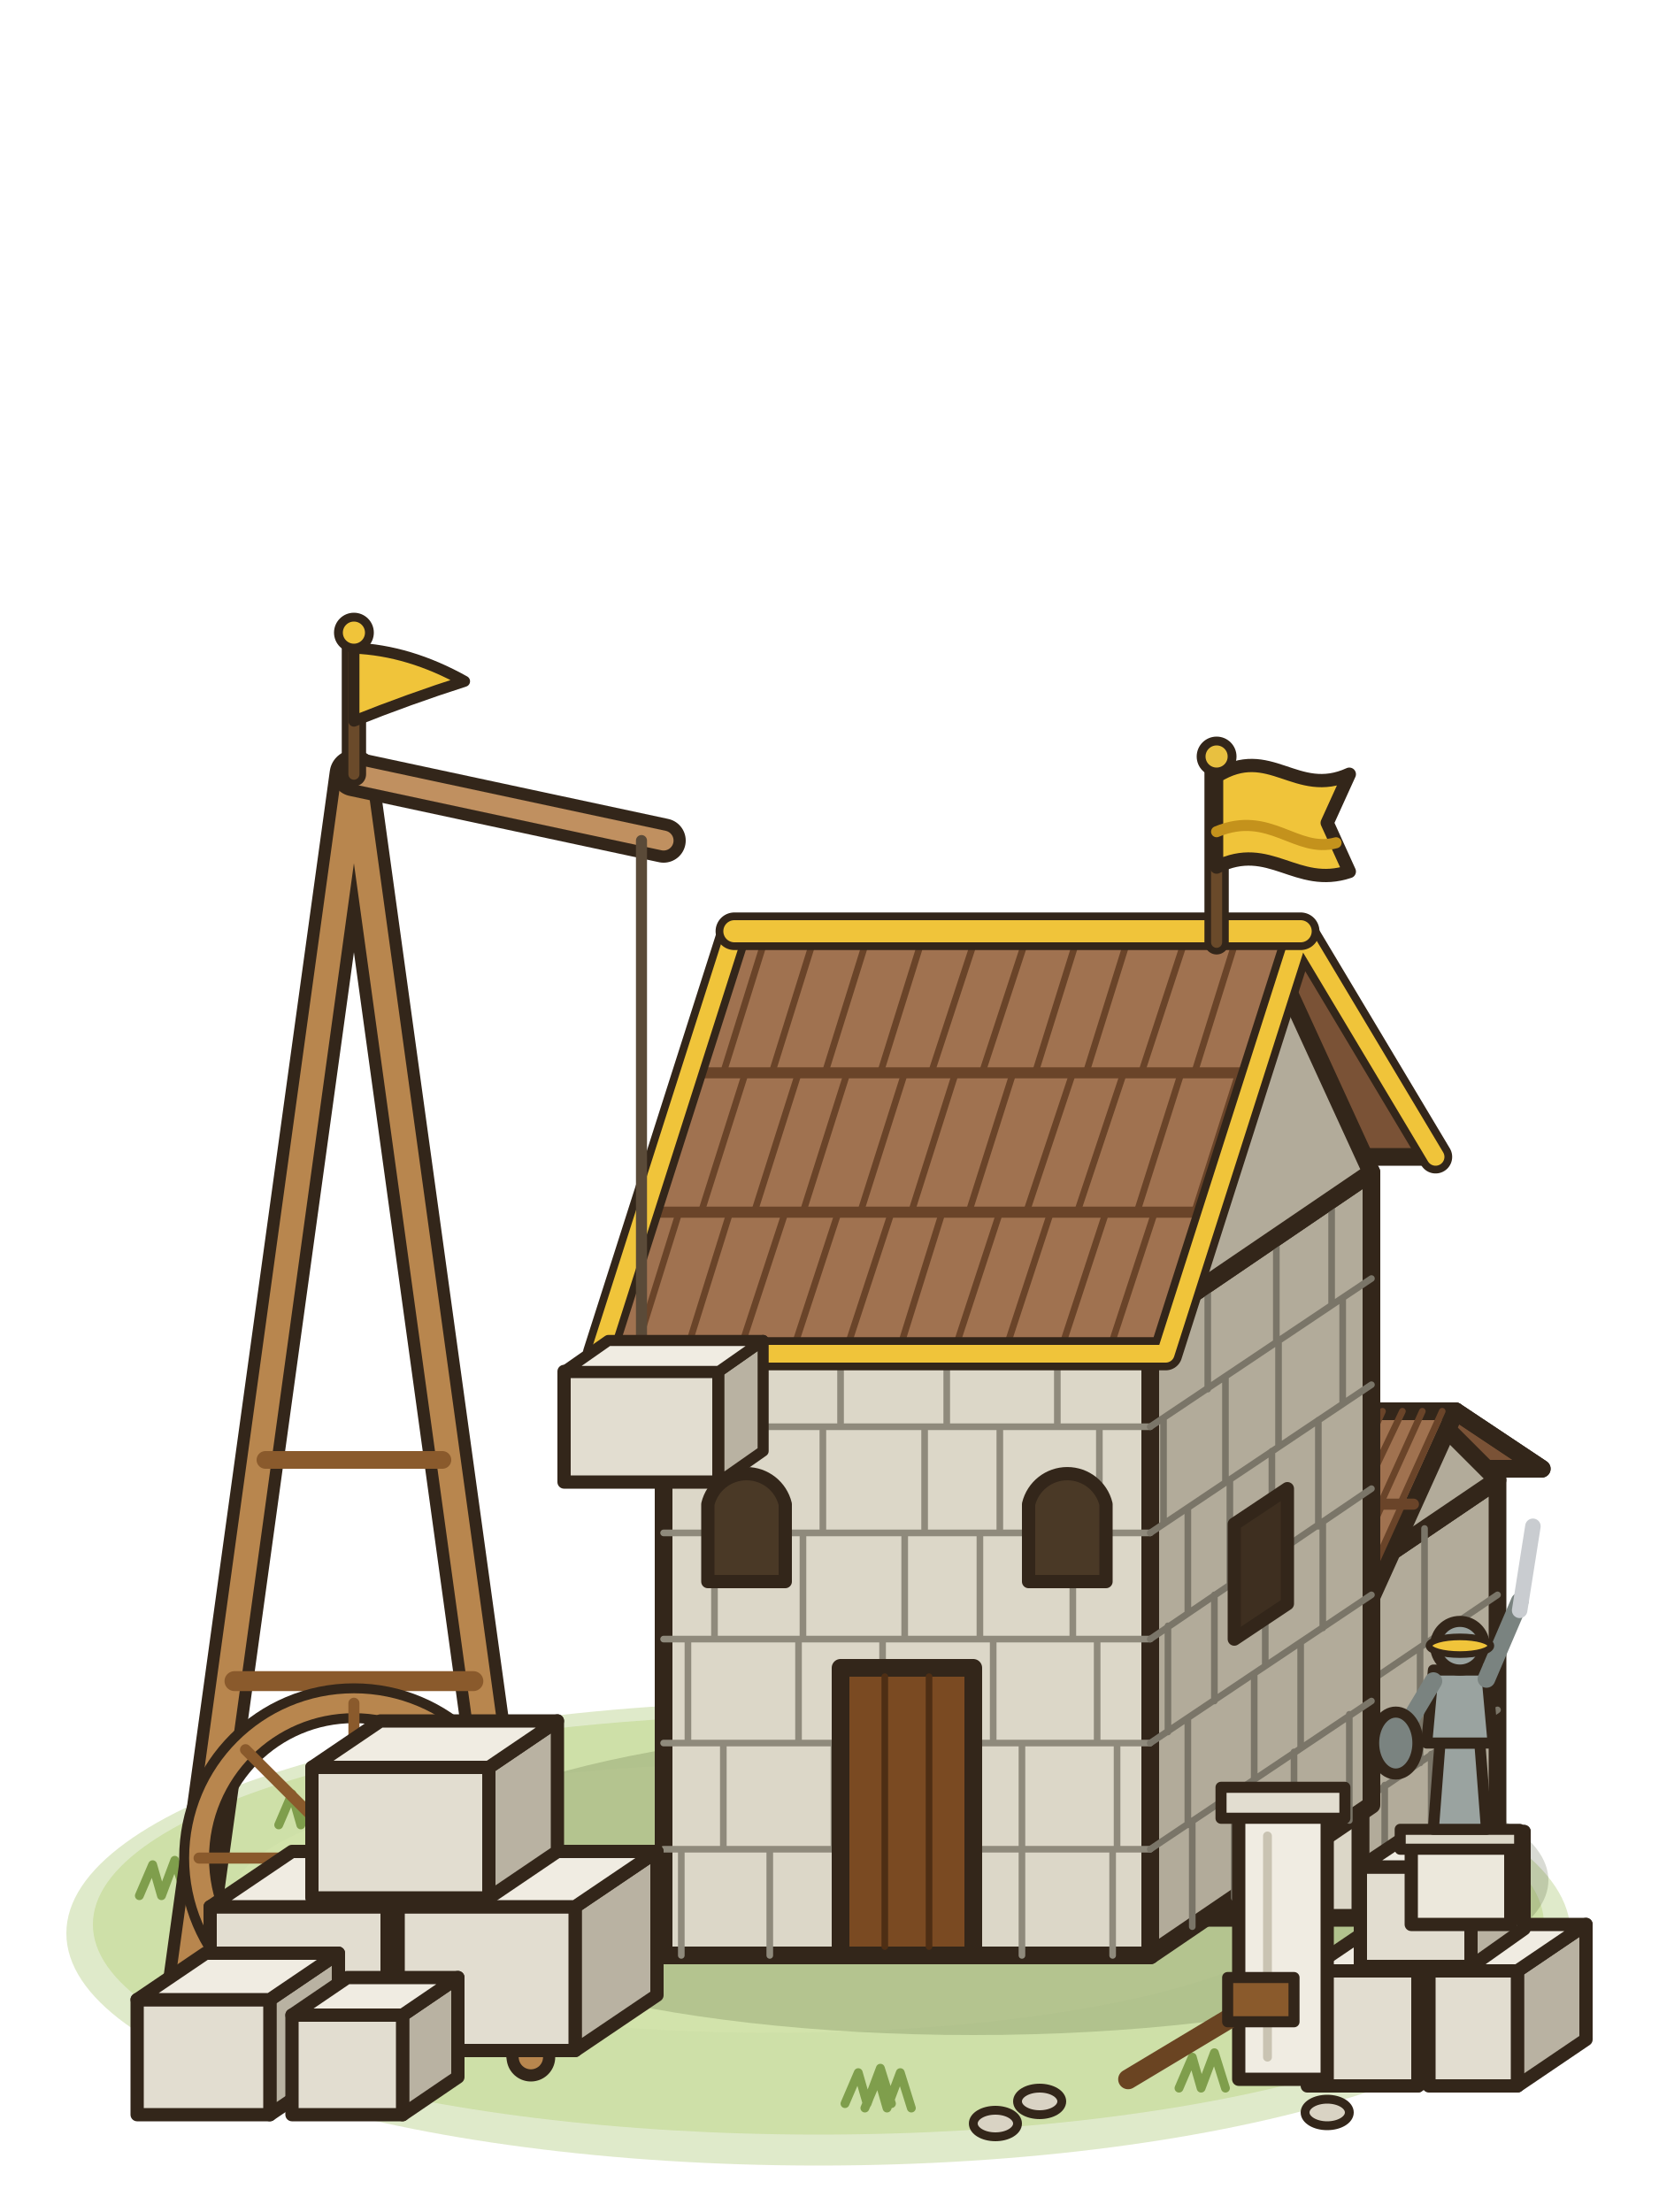
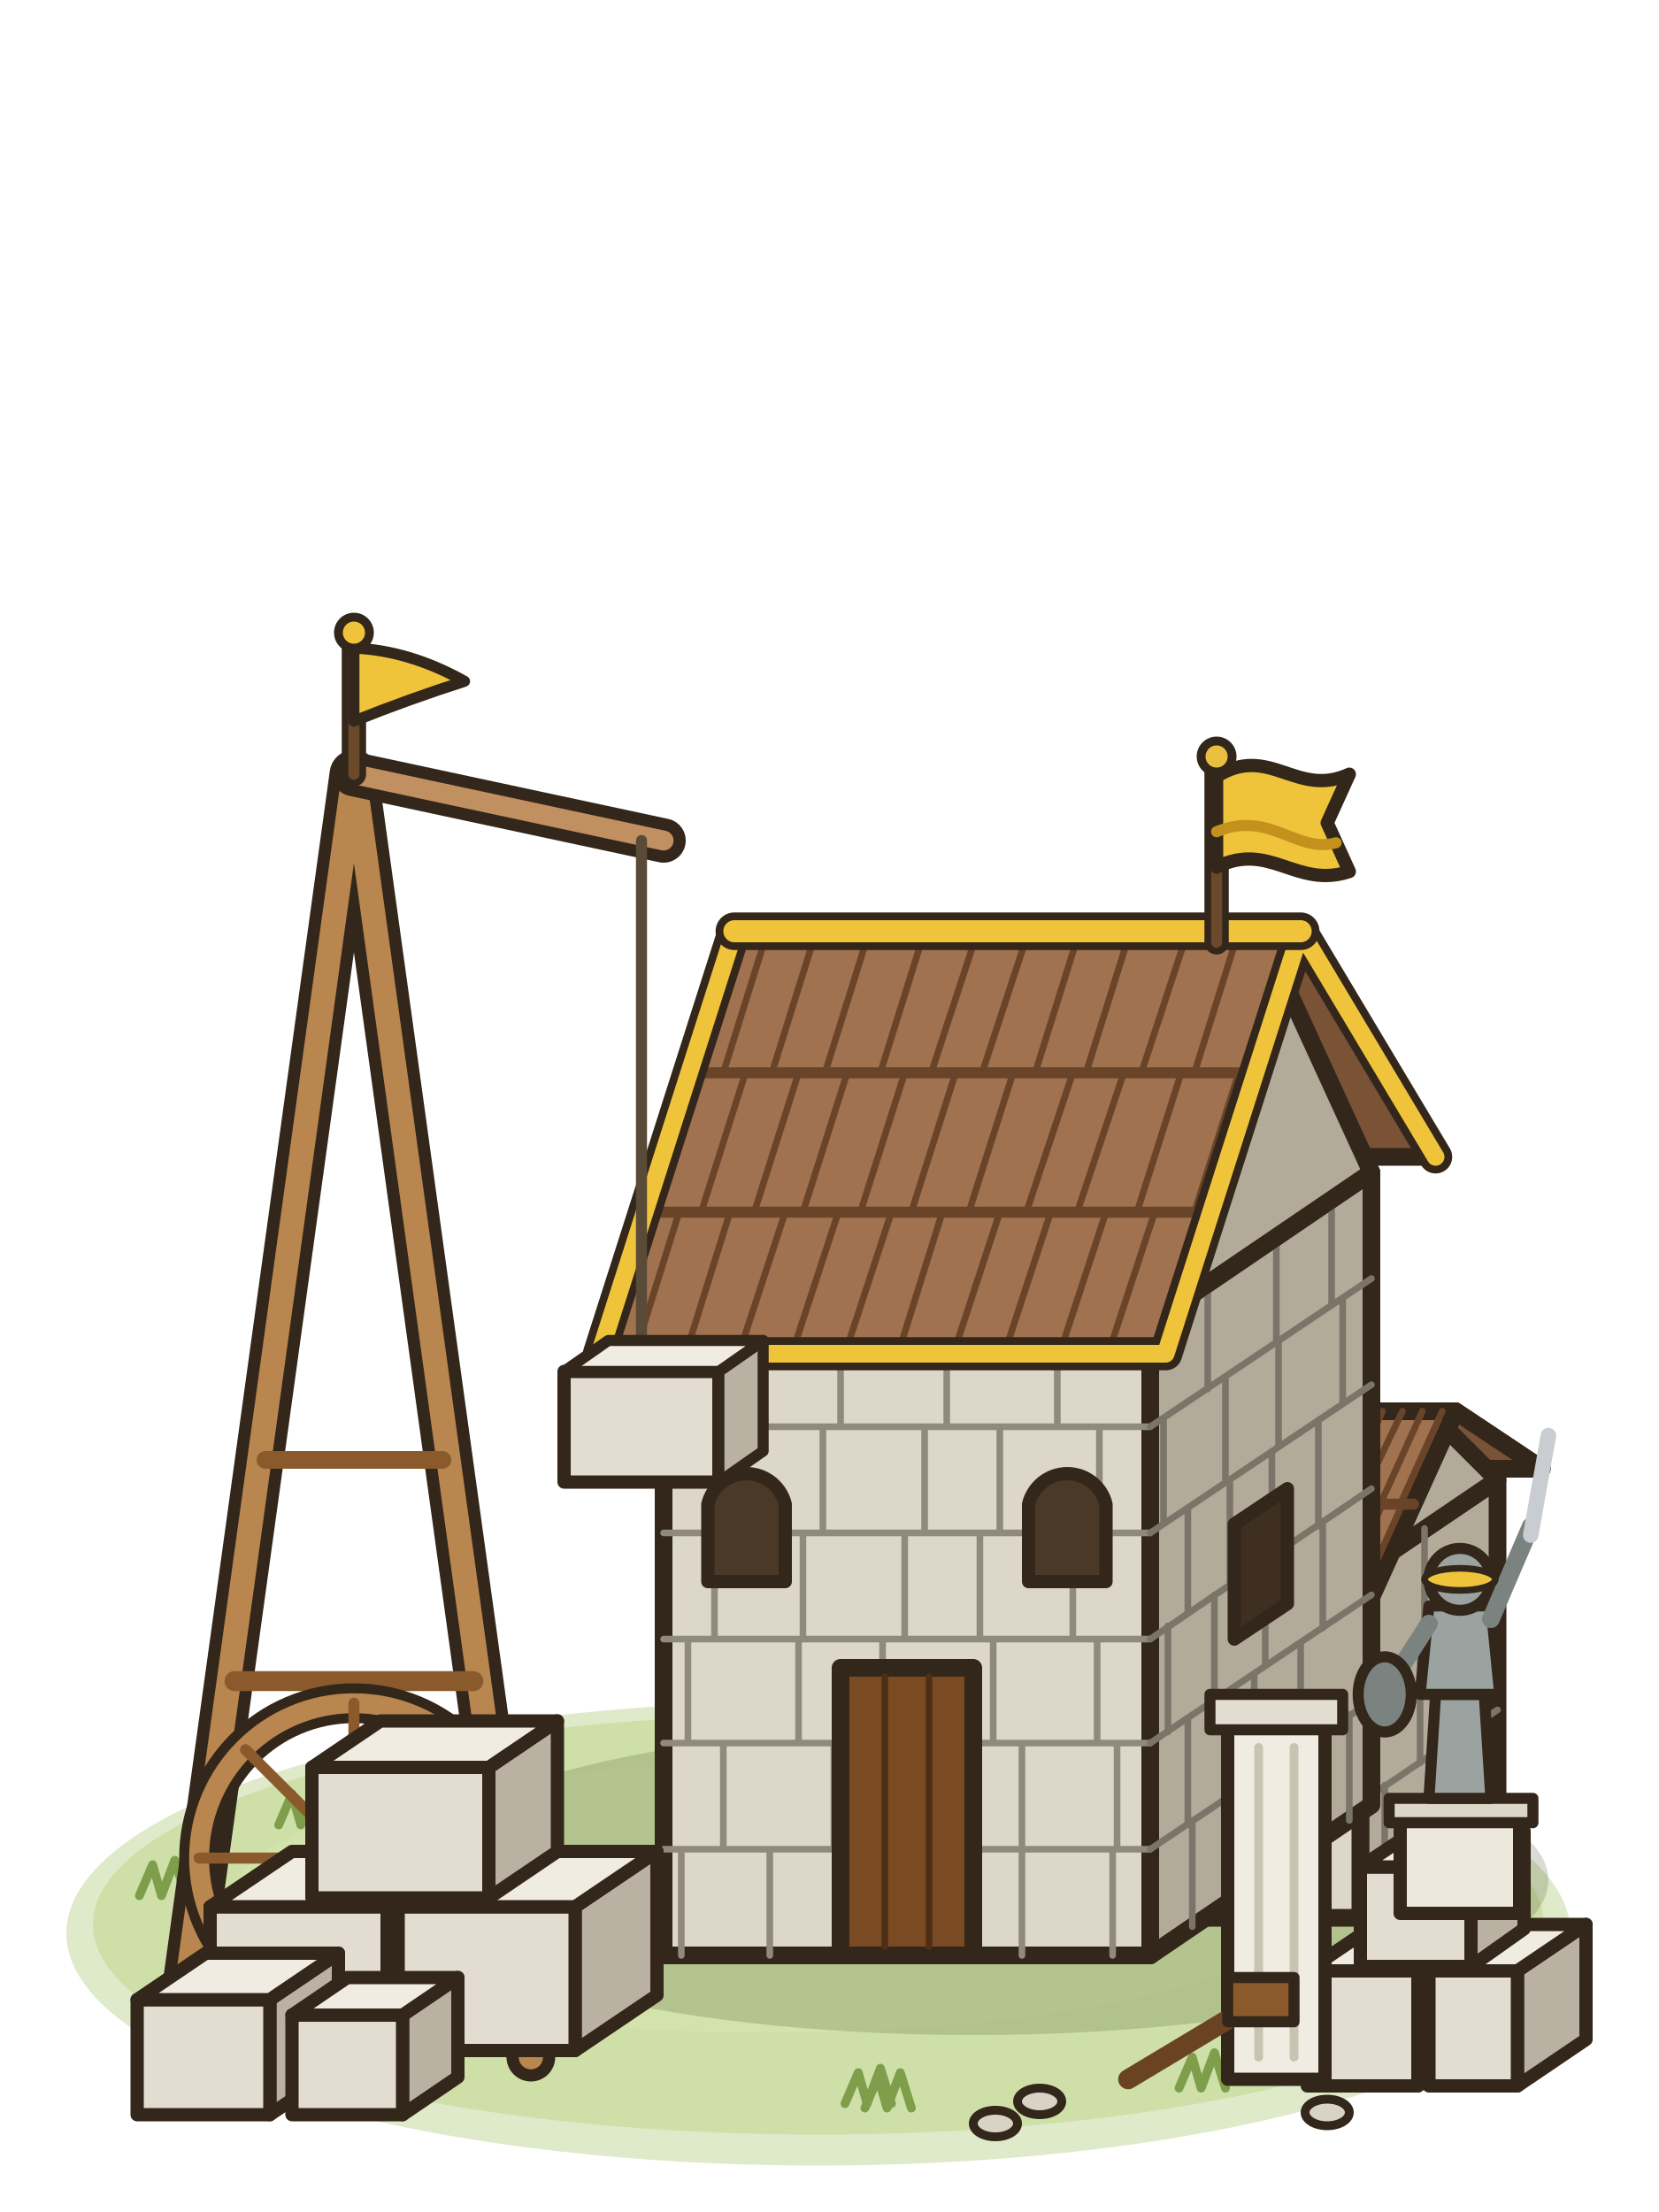
<svg xmlns="http://www.w3.org/2000/svg" viewBox="0 0 75 100">
  <g stroke="#33261a" stroke-width=".8" stroke-linejoin="round" stroke-linecap="round">
    <ellipse cx="37" cy="87.4" rx="34" ry="10.5" fill="#b9d08a" stroke="none" opacity=".45" />
    <ellipse cx="37" cy="87" rx="32.8" ry="9.5" fill="#c8dc9c" stroke="none" opacity=".75" />
    <ellipse cx="35" cy="85.8" rx="24.5" ry="6.1" fill="#d4e4ac" stroke="none" opacity=".7" />
    <path d="M38.2,95.1l.6-1.4,.4,1.4,.6-1.6,.5,1.6m-27.7-12.6l.6-1.4,.4,1.4,.6-1.6,.5,1.6m51.7,5.2l.6-1.4,.4,1.4,.6-1.6,.5,1.6m-29.4,7.6l.6-1.4,.4,1.4,.6-1.6,.5,1.6m9.7-15.7l.6-1.4,.4,1.4,.6-1.6,.5,1.6m.3,14.8l.6-1.4,.4,1.4,.6-1.6,.5,1.6m-49.1-8.7l.6-1.4,.4,1.4,.6-1.6,.5,1.6" fill="none" stroke="#7f9e4c" stroke-width=".4" />
    <ellipse cx="44" cy="85" rx="26" ry="7" fill="#2a3a10" stroke="none" opacity=".18" />
    <path d="M61.5,86.7l6.2-4.2,0-15.6-6.2,4.2Z" fill="#b2ab9a" />
    <path d="M54.5,86.7l7,0,0-15.6-7,0Z" fill="#dcd7c8" />
    <path d="M56.4,63.8l9.4,0,3.9,2.6-9.4,0Z" fill="#7a5236" />
    <path d="M61.5,71.1l6.2-4.2-3.1-3.1Z" fill="#b2ab9a" />
    <path d="M52.6,72.2l9.4,0,3.8-8.4-9.4,0Z" fill="#a07250" />
    <path d="M54.5,68l9.4,0" fill="none" stroke="#6a4429" stroke-width=".5" />
    <path d="M53.1,72.2l2-4.2m-1.1,4.2l2-4.2m-1.1,4.2l2-4.2m-1,4.2l1.9-4.2m-.9,4.2l1.9-4.2m-1,4.2l2-4.2m-1.1,4.2l1.9-4.2m-1,4.2l1.9-4.2m-.9,4.2l1.9-4.2m-1,4.2l1.9-4.2m-8,0l2-4.2m-1.1,4.2l1.9-4.2m-.9,4.2l1.9-4.2m-1.1,4.2l1.9-4.2m-1.1,4.2l1.9-4.2m-1,4.2l1.9-4.2m-1.1,4.2l1.9-4.2m-1.1,4.2l2-4.2m-1,4.2l1.9-4.2m-1,4.2l1.9-4.2" fill="none" stroke="#6a4429" stroke-width=".3" />
    <path d="M69.7,66.4l-3.9-2.6" fill="none" stroke-width=".8" />
    <path d="M61.5,81.5l6.2-4.2m-5.1,8.6l0-5.2m2.1,3.8l0-5.2m-3.2-3l6.2-4.2m-3.5,7.6l0-5.2m1.9,3.9l0-5.2m-3.9,2.6l0-5.2m2.2,3.7l0-5.2" fill="none" stroke="#7a7568" stroke-width=".3" />
    <path d="M52,88.4l10-6.8,0-28.6-10,6.8Z" fill="#b2ab9a" />
    <path d="M30,88.4l22,0,0-28.6-22,0Z" fill="#dcd7c8" />
    <path d="M30,83.6l22,0m-21.2,4.8l0-4.8m4,4.8l0-4.8m3.3,4.8l0-4.8m4.6,4.8l0-4.8m3.5,4.8l0-4.8m4.1,4.8l0-4.8m-20.3-4.8l22,0m-19.3,4.8l0-4.8m5,4.8l0-4.8m4.4,4.8l0-4.8m4.1,4.8l0-4.8m4.3,4.8l0-4.8m-20.5-4.7l22,0m-20.9,4.7l0-4.7m5,4.7l0-4.7m3.8,4.7l0-4.7m5,4.7l0-4.7m4.7,4.7l0-4.7m-19.6-4.8l22,0m-19.7,4.8l0-4.8m4,4.8l0-4.8m4.6,4.8l0-4.8m3.4,4.8l0-4.8m4.2,4.8l0-4.8m-18.5-4.8l22,0m-19.6,4.8l0-4.8m4.8,4.8l0-4.8m4.6,4.8l0-4.8m3.4,4.8l0-4.8m4.5,4.8l0-4.8m-15.6,0l0-4.7m3.9,4.7l0-4.7m4.8,4.7l0-4.7m5,4.7l0-4.7" fill="none" stroke="#8f8a7c" stroke-width=".3" />
    <path d="M52,83.6l10-6.7m-8.1,10.2l0-4.7m1.9,3.4l0-4.7m2.7,2.9l0-4.8m2.5,3.1l0-4.8m-9,1.3l10-6.7m-8.3,10.4l0-4.8m3,2.7l0-4.7m2.1,3.3l0-4.7m-6.8-.2l10-6.8m-9.2,11l0-4.8m2.1,3.4l0-4.8m2.3,3.2l0-4.7m2.6,3l0-4.8m-7.8,.5l10-6.7m-8.3,10.3l0-4.7m1.9,3.5l0-4.8m1.9,3.5l0-4.8m2.1,3.4l0-4.8m-7.6,.3l10-6.7m-9.4,11.1l0-4.7m2.8,2.8l0-4.7m2.4,3.1l0-4.7m2.9,2.7l0-4.7m-6.1,4.1l0-4.8m3.1,2.7l0-4.8m2.5,3.1l0-4.8" fill="none" stroke="#7a7568" stroke-width=".3" />
    <path d="M38,88.4l6,0,0-13-6,0Z" fill="#7a4a22" />
    <path d="M40,88l0-12.2m2,12.2l0-12.2" fill="none" stroke="#4e2e14" stroke-width=".3" />
    <path d="M55.8,74.1l2.4-1.6,0-5.2-2.4,1.6Z" fill="#3e2f20" stroke-width=".6" />
    <path d="M32,71.5V68A1.8,1.8 0 0 1 35.5,68V71.5Z" fill="#4a3926" stroke-width=".6" />
    <path d="M46.5,71.5V68A1.8,1.8 0 0 1 50,68V71.5Z" fill="#4a3926" stroke-width=".6" />
    <path d="M30,61.4l22,0,0-1.2-22,0Z" fill="#f0c43a" stroke-width=".4" />
    <path d="M33.2,42.1l25.6,0,6.1,10.2-25.6,0Z" fill="#7a5236" />
    <path d="M52,59.8 62,53 57,42.1Z" fill="#b2ab9a" />
    <path d="M27.1,61.2l25.6,0,6.1-19.1-25.6,0Z" fill="#a07250" />
    <path d="M29.1,54.8l25.6,0m-23.5-6.3l25.6,0" fill="none" stroke="#6a4429" stroke-width=".5" />
    <path d="M28.7,61.2l2-6.4m.3,6.4l2-6.4m.4,6.4l2.1-6.4m.3,6.4l2.1-6.4m.3,6.4l2.1-6.4m.3,6.4l2-6.4m.5,6.4l2.1-6.4m.2,6.4l2.1-6.4m.4,6.4l2.1-6.4m.1,6.4l2.1-6.4m-20.5,0l2-6.3m.4,6.3l2-6.3m.2,6.3l2-6.3m.6,6.3l2-6.3m.3,6.3l2-6.3m.6,6.3l2-6.3m.6,6.3l2.1-6.3m.2,6.3l2.1-6.3m.6,6.3l2-6.3m.6,6.3l2-6.3m-23.3,0l2-6.4m.2,6.4l2-6.4m.4,6.4l2-6.4m.5,6.4l2-6.4m.3,6.4l2.1-6.4m.2,6.4l2.1-6.4m.3,6.4l2-6.4m.3,6.4l2-6.4m.5,6.4l2.1-6.4m.3,6.4l2-6.4" fill="none" stroke="#6a4429" stroke-width=".3" />
    <path d="M64.9,52.3 58.8,42.1" fill="none" stroke-width=".8" />
    <path d="M27.1,61.2l25.6,0m-25.6,0l6.1-19.1m19.5,19.1l6.1-19.1,6.1,10.2" fill="none" stroke="#33261a" stroke-width="1.5" />
    <path d="M27.1,61.2l25.6,0m-25.6,0l6.1-19.1m19.5,19.1l6.1-19.1,6.1,10.2" fill="none" stroke="#f0c43a" stroke-width=".8" />
    <path d="M33.2,42.1l25.6,0" fill="none" stroke="#33261a" stroke-width="1.7" />
    <path d="M33.2,42.1l25.6,0" fill="none" stroke="#f0c43a" stroke-width="1" />
    <path d="M55,42.6l0-8" fill="none" stroke="#33261a" stroke-width="1.1" />
    <path d="M55,42.6l0-8" fill="none" stroke="#6a4a2a" stroke-width=".5" />
    <path d="M55,35.1C57.4,33.6 58.6,36.1 61,35L60,37.2L61,39.4C58.6,40.2 57.4,38 55,39.2Z" fill="#f0c43a" stroke-width=".6" />
    <path d="M55,37.6C57.4,36.6 58.6,38.6 60.4,38.1" fill="none" stroke="#c4921c" stroke-width=".5" />
    <circle cx="55" cy="34.2" r=".7" fill="#e8c040" stroke-width=".4" />
    <path d="M8,93l8-58,8,58" fill="none" stroke="#33261a" stroke-width="2.2" />
    <path d="M8,93l8-58,8,58" fill="none" stroke="#b8864e" stroke-width="1.1" />
    <path d="M10.6,76l10.8,0" fill="none" stroke="#8a5a2c" stroke-width=".9" />
    <path d="M12,66l8,0" fill="none" stroke="#8a5a2c" stroke-width=".8" />
    <path d="M16,35l14,3" fill="none" stroke="#33261a" stroke-width="2" />
    <path d="M16,35l14,3" fill="none" stroke="#c09060" stroke-width=".9" />
    <path d="M29,38l0,24" fill="none" stroke="#5a4a38" stroke-width=".5" />
    <circle cx="16" cy="84" r="7" fill="none" stroke="#33261a" stroke-width="1.8" />
    <circle cx="16" cy="84" r="7" fill="none" stroke="#b8864e" stroke-width=".9" />
    <path d="M9,84l14,0m-11.9-4.9l9.8,9.8m-4.9-11.9l0,14m4.9-11.9l-9.8,9.8" fill="none" stroke="#8a5a2c" stroke-width=".5" />
    <path d="M16,35l0-6" fill="none" stroke="#33261a" stroke-width="1.1" />
    <path d="M16,35l0-6" fill="none" stroke="#6a4a2a" stroke-width=".5" />
    <path d="M16,29.3Q18.5,29.4 21,30.8Q18.5,31.6 16,32.6Z" fill="#f0c43a" stroke-width=".5" />
    <circle cx="16" cy="28.6" r=".7" fill="#f0c43a" stroke-width=".4" />
    <path d="M25.5,62H32.5V67H25.5Z" fill="#e2ddd0" stroke-width=".6" />
    <path d="M32.5,62L34.5,60.6V65.6L32.5,67Z" fill="#b9b2a2" stroke-width=".5" />
    <path d="M25.5,62L27.5,60.6H34.5L32.5,62Z" fill="#f0ece2" stroke-width=".5" />
    <path d="M17.5,92.7l3.7-2.5,0-6.5-3.7,2.5Z" fill="#b9b2a2" stroke-width=".6" />
    <path d="M9.5,92.7l8,0,0-6.5-8,0Z" fill="#e2ddd0" stroke-width=".6" />
    <path d="M9.5,86.2l8,0,3.7-2.5-8,0Z" fill="#f0ece2" stroke-width=".6" />
    <path d="M26,92.7l3.7-2.5,0-6.5-3.7,2.5Z" fill="#b9b2a2" stroke-width=".6" />
    <path d="M18,92.7l8,0,0-6.5-8,0Z" fill="#e2ddd0" stroke-width=".6" />
    <path d="M18,86.2l8,0,3.7-2.5-8,0Z" fill="#f0ece2" stroke-width=".6" />
    <path d="M22.1,85.8l3.1-2.1,0-5.9-3.1,2.1Z" fill="#b9b2a2" stroke-width=".6" />
    <path d="M14.1,85.8l8,0,0-5.9-8,0Z" fill="#e2ddd0" stroke-width=".6" />
    <path d="M14.1,79.9l8,0,3.1-2.1-8,0Z" fill="#f0ece2" stroke-width=".6" />
    <path d="M12.2,95.6l3.1-2.1,0-5.2-3.1,2.1Z" fill="#b9b2a2" stroke-width=".6" />
    <path d="M6.2,95.6l6,0,0-5.2-6,0Z" fill="#e2ddd0" stroke-width=".6" />
    <path d="M6.2,90.4l6,0,3.1-2.1-6,0Z" fill="#f0ece2" stroke-width=".6" />
    <path d="M18.2,95.6l2.5-1.7,0-4.5-2.5,1.7Z" fill="#b9b2a2" stroke-width=".6" />
    <path d="M13.2,95.6l5,0,0-4.5-5,0Z" fill="#e2ddd0" stroke-width=".6" />
    <path d="M13.2,91.1l5,0,2.5-1.7-5,0Z" fill="#f0ece2" stroke-width=".6" />
    <path d="M64.1,94.3l3.1-2.1,0-5.2-3.1,2.1Z" fill="#b9b2a2" stroke-width=".6" />
    <path d="M59.1,94.3l5,0,0-5.2-5,0Z" fill="#e2ddd0" stroke-width=".6" />
    <path d="M59.1,89.1l5,0,3.1-2.1-5,0Z" fill="#f0ece2" stroke-width=".6" />
    <path d="M68.6,94.3l3.1-2.1,0-5.2-3.1,2.1Z" fill="#b9b2a2" stroke-width=".6" />
    <path d="M64.6,94.3l4,0,0-5.2-4,0Z" fill="#e2ddd0" stroke-width=".6" />
    <path d="M64.6,89.1l4,0,3.1-2.1-4,0Z" fill="#f0ece2" stroke-width=".6" />
    <path d="M66.5,88.9l2.4-1.7,0-4.4-2.4,1.6Z" fill="#b9b2a2" stroke-width=".6" />
    <path d="M61.5,88.9l5,0,0-4.5-5,0Z" fill="#e2ddd0" stroke-width=".6" />
    <path d="M61.5,84.4l5,0,2.4-1.6-5,0Z" fill="#f0ece2" stroke-width=".6" />
-     <rect x="56" y="82" width="4" height="12" fill="#f0ece2" stroke-width=".6" />
-     <rect x="55.2" y="80.8" width="5.6" height="1.4" fill="#e2ddd0" stroke-width=".5" />
-     <path d="M57.3,83l0,10" fill="none" stroke="#c9c3b2" stroke-width=".4" />
-     <rect x="63.8" y="83.2" width="4.5" height="3.8" fill="#ece8dc" stroke-width=".6" />
-     <rect x="63.3" y="82.7" width="5.4" height=".9" fill="#dcd7c8" stroke-width=".5" />
-     <path d="M64.8,82.7l.3-3.9,1.8,0,.3,3.9Z" fill="#9aa3a0" stroke-width=".5" />
-     <path d="M64.5,78.8l.3-3.3,2.4,0,.3,3.3Z" fill="#9aa3a0" stroke-width=".5" />
-     <circle cx="66" cy="74.4" r="1.1" fill="#9aa3a0" stroke-width=".5" />
-     <path d="M67.2,75.9l1.5-3.5" fill="none" stroke="#7a8380" stroke-width=".8" />
-     <path d="M68.7,72.8l.6-3.8" fill="none" stroke="#c9ccd0" stroke-width=".7" />
-     <path d="M64.8,76l-1.5,2.5" fill="none" stroke="#7a8380" stroke-width=".8" />
-     <ellipse cx="63.1" cy="78.8" rx="1" ry="1.4" fill="#7a8380" stroke-width=".5" />
-     <ellipse cx="66" cy="74.4" rx="1.4" ry=".4" fill="#f0c43a" stroke-width=".3" />
+     <rect x="55.5" y="78" width="4.4" height="16" fill="#f0ece2" stroke-width=".6" />
+     <rect x="54.7" y="76.6" width="6" height="1.6" fill="#e2ddd0" stroke-width=".5" />
+     <path d="M56.9,79l0,14m1.6-14l0,14" fill="none" stroke="#c9c3b2" stroke-width=".4" />
+     <rect x="63.3" y="82" width="5.4" height="4.5" fill="#ece8dc" stroke-width=".6" />
+     <rect x="62.8" y="81.3" width="6.5" height="1.1" fill="#dcd7c8" stroke-width=".5" />
+     <path d="M64.6,81.3l.3-4.7,2.2,0,.3,4.7Z" fill="#9aa3a0" stroke-width=".5" />
+     <path d="M64.2,76.6l.4-4,2.8,0,.4,4Z" fill="#9aa3a0" stroke-width=".5" />
+     <circle cx="66" cy="71.4" r="1.4" fill="#9aa3a0" stroke-width=".5" />
+     <path d="M67.4,73.2L69.2,69" fill="none" stroke="#7a8380" stroke-width=".8" />
+     <path d="M69.2,69.4l.8-4.5" fill="none" stroke="#c9ccd0" stroke-width=".7" />
+     <path d="M64.6,73.4l-1.8,2.8" fill="none" stroke="#7a8380" stroke-width=".8" />
+     <ellipse cx="62.6" cy="76.6" rx="1.2" ry="1.7" fill="#7a8380" stroke-width=".5" />
+     <ellipse cx="66" cy="71.4" rx="1.6" ry=".5" fill="#f0c43a" stroke-width=".3" />
    <path d="M51,94l5-3" fill="none" stroke="#6a4422" stroke-width=".9" />
    <rect x="55.5" y="89.4" width="3" height="2" fill="#8a5a2c" stroke-width=".5" />
    <ellipse cx="45" cy="96" rx="1" ry=".6" fill="#d9d3c4" stroke-width=".4" />
    <ellipse cx="47" cy="95" rx="1" ry=".6" fill="#d9d3c4" stroke-width=".4" />
    <ellipse cx="60" cy="95.5" rx="1" ry=".6" fill="#d9d3c4" stroke-width=".4" />
  </g>
</svg>
